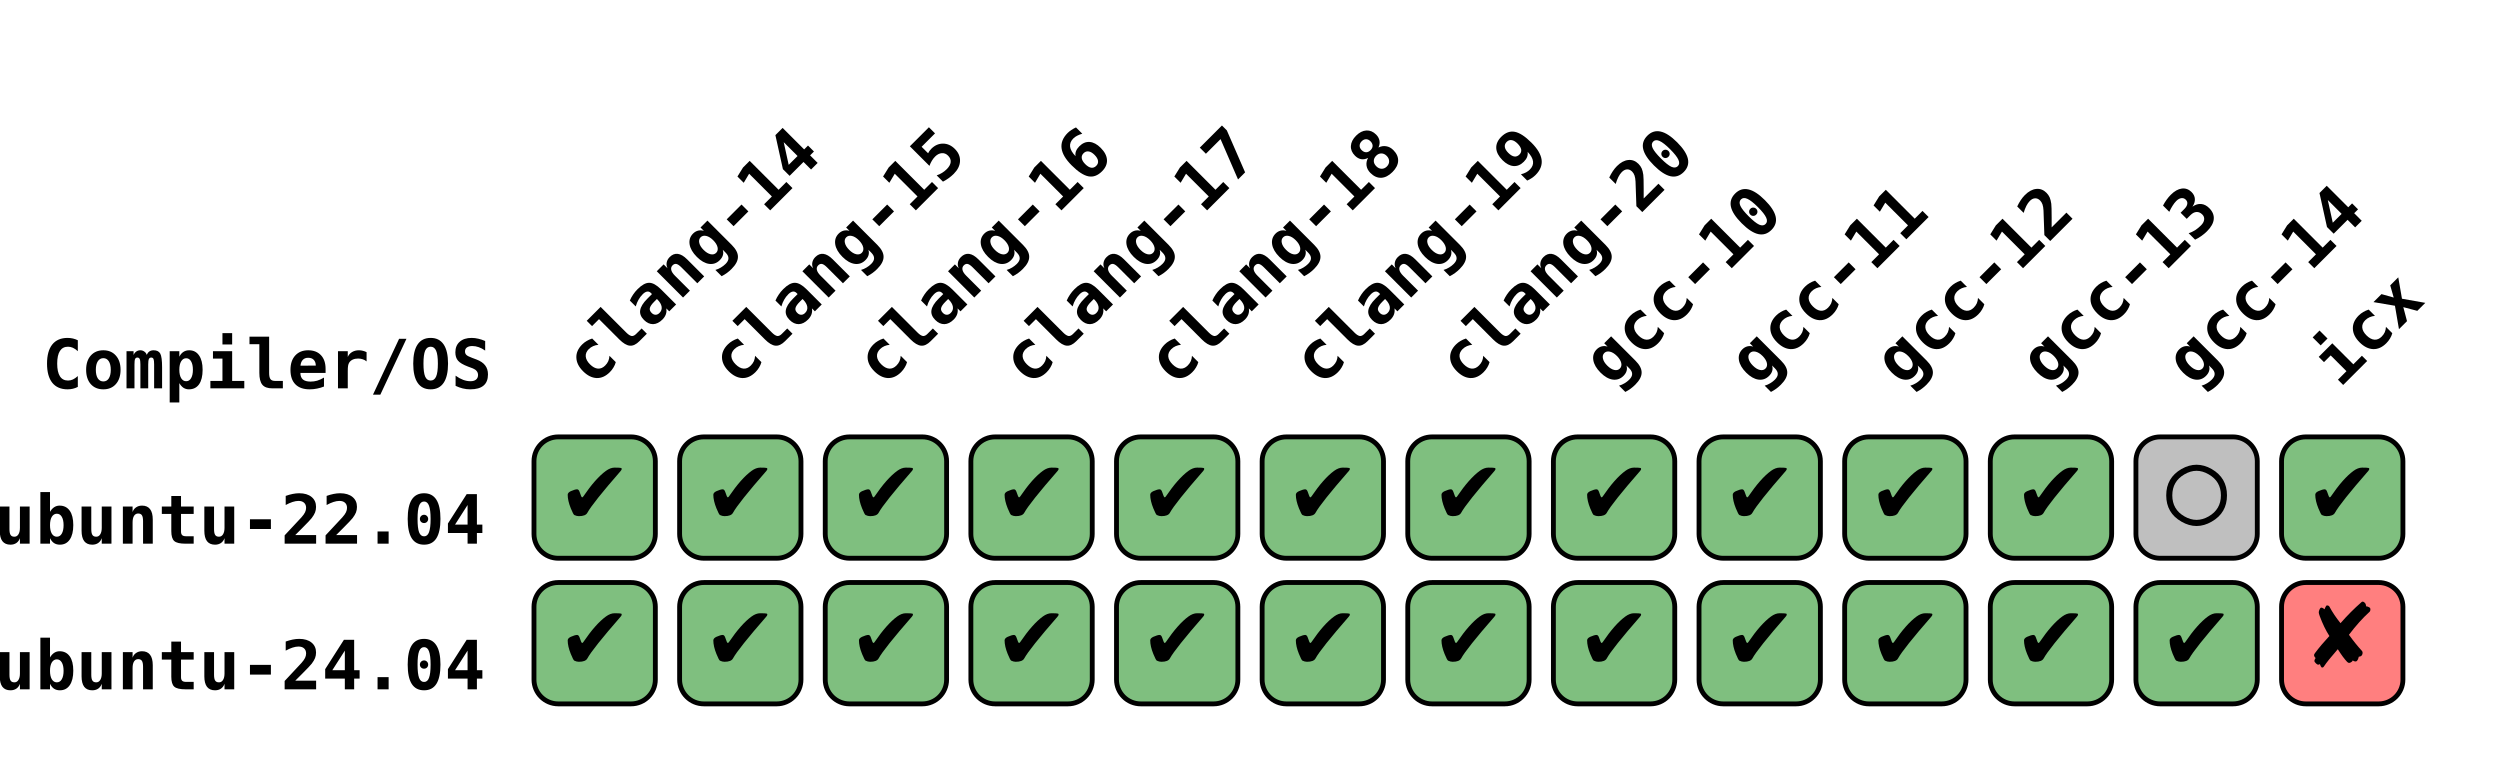
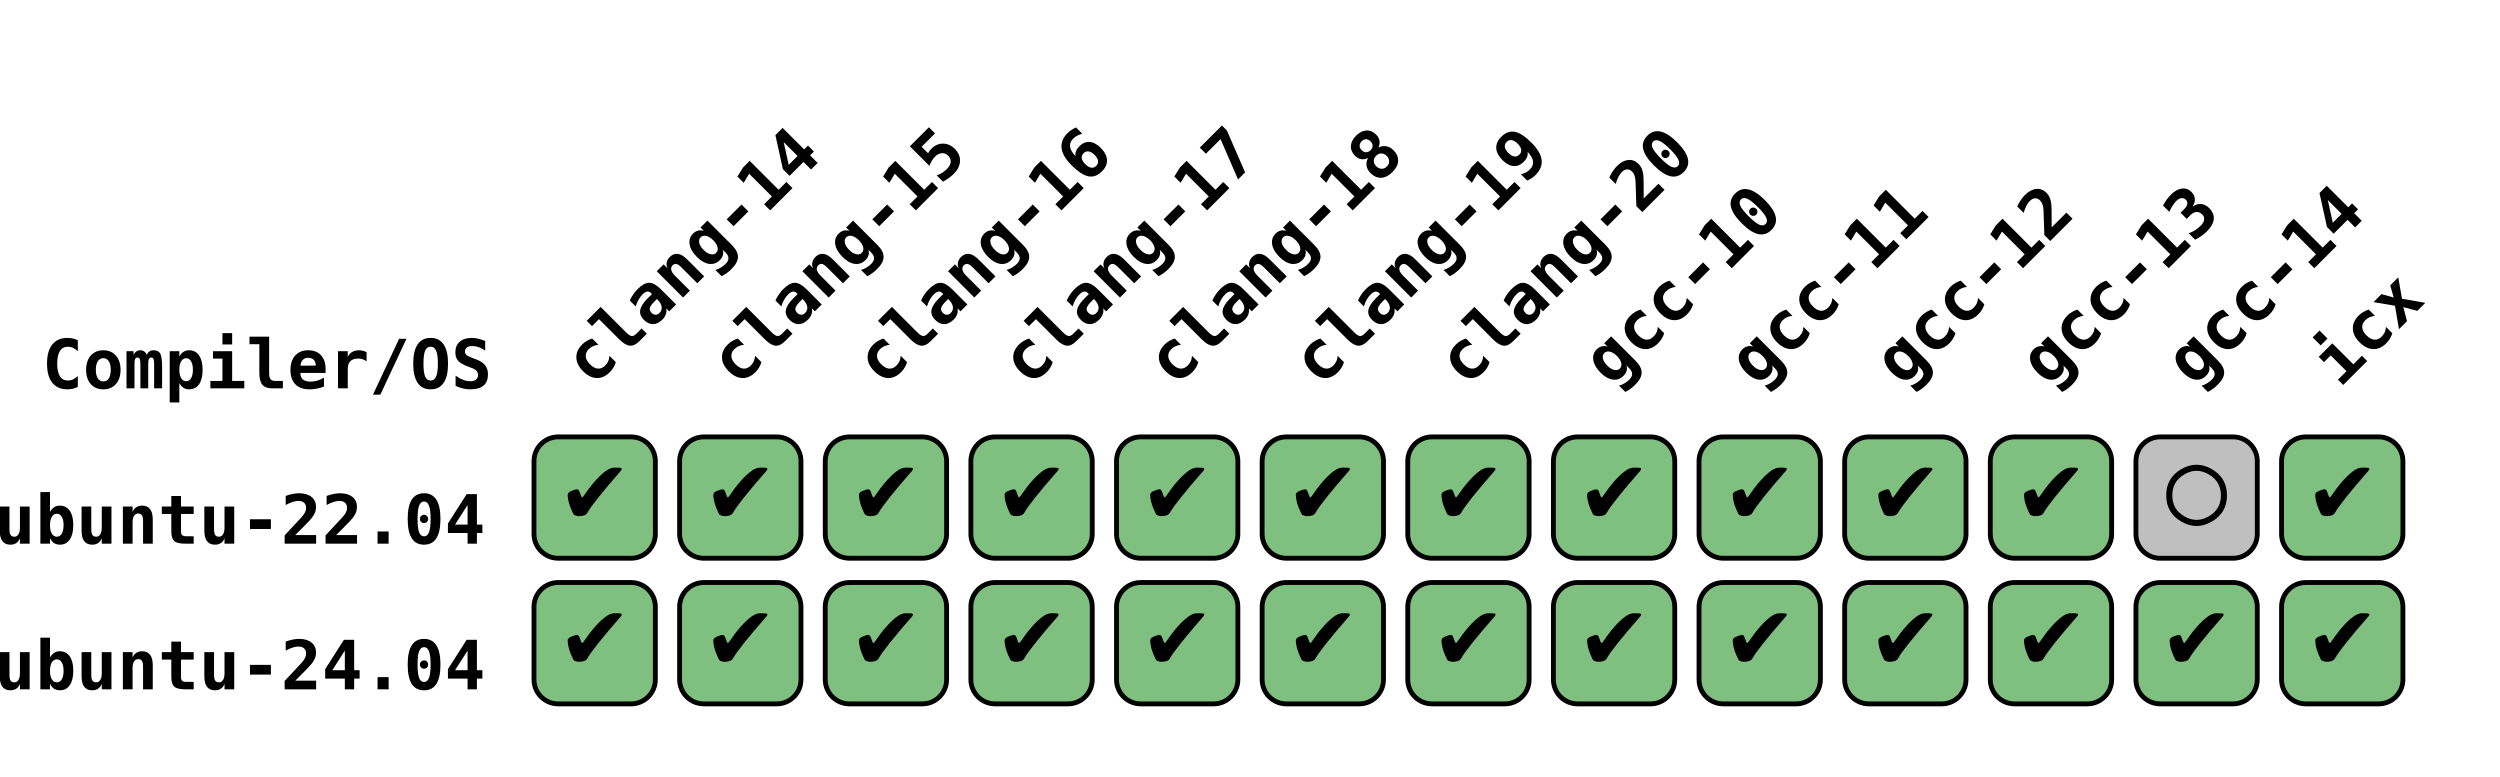
<svg xmlns="http://www.w3.org/2000/svg" width="515" height="160" font-family="monospace">
  <rect x="0" y="0" width="100%" height="100%" fill="none" />
  <text x="55.0" y="80" font-size="14" text-anchor="middle" font-weight="700" fill="black">Compiler/OS</text>
  <text x="122" y="80" transform="rotate(-45,122,80)" font-size="14" font-weight="700" fill="black">clang-14</text>
  <text x="152" y="80" transform="rotate(-45,152,80)" font-size="14" font-weight="700" fill="black">clang-15</text>
  <text x="182" y="80" transform="rotate(-45,182,80)" font-size="14" font-weight="700" fill="black">clang-16</text>
  <text x="212" y="80" transform="rotate(-45,212,80)" font-size="14" font-weight="700" fill="black">clang-17</text>
  <text x="242" y="80" transform="rotate(-45,242,80)" font-size="14" font-weight="700" fill="black">clang-18</text>
  <text x="272" y="80" transform="rotate(-45,272,80)" font-size="14" font-weight="700" fill="black">clang-19</text>
  <text x="302" y="80" transform="rotate(-45,302,80)" font-size="14" font-weight="700" fill="black">clang-20</text>
  <text x="332" y="80" transform="rotate(-45,332,80)" font-size="14" font-weight="700" fill="black">gcc-10</text>
  <text x="362" y="80" transform="rotate(-45,362,80)" font-size="14" font-weight="700" fill="black">gcc-11</text>
  <text x="392" y="80" transform="rotate(-45,392,80)" font-size="14" font-weight="700" fill="black">gcc-12</text>
  <text x="422" y="80" transform="rotate(-45,422,80)" font-size="14" font-weight="700" fill="black">gcc-13</text>
  <text x="452" y="80" transform="rotate(-45,452,80)" font-size="14" font-weight="700" fill="black">gcc-14</text>
  <text x="482" y="80" transform="rotate(-45,482,80)" font-size="14" font-weight="700" fill="black">icx</text>
  <text x="100" y="112" font-size="14" text-anchor="end" font-weight="700" fill="black">ubuntu-22.04</text>
  <text x="100" y="142" font-size="14" text-anchor="end" font-weight="700" fill="black">ubuntu-24.04</text>
  <rect x="110" y="90" width="25" height="25" rx="5" ry="5" fill="green" fill-opacity="0.5" stroke="black" />
  <text x="122.5" y="107.5" text-anchor="middle" font-size="21" fill="black">✔</text>
  <rect x="140" y="90" width="25" height="25" rx="5" ry="5" fill="green" fill-opacity="0.5" stroke="black" />
  <text x="152.5" y="107.5" text-anchor="middle" font-size="21" fill="black">✔</text>
  <rect x="170" y="90" width="25" height="25" rx="5" ry="5" fill="green" fill-opacity="0.5" stroke="black" />
  <text x="182.5" y="107.5" text-anchor="middle" font-size="21" fill="black">✔</text>
  <rect x="200" y="90" width="25" height="25" rx="5" ry="5" fill="green" fill-opacity="0.5" stroke="black" />
  <text x="212.5" y="107.5" text-anchor="middle" font-size="21" fill="black">✔</text>
  <rect x="230" y="90" width="25" height="25" rx="5" ry="5" fill="green" fill-opacity="0.5" stroke="black" />
  <text x="242.5" y="107.5" text-anchor="middle" font-size="21" fill="black">✔</text>
  <rect x="260" y="90" width="25" height="25" rx="5" ry="5" fill="green" fill-opacity="0.5" stroke="black" />
  <text x="272.5" y="107.5" text-anchor="middle" font-size="21" fill="black">✔</text>
  <rect x="290" y="90" width="25" height="25" rx="5" ry="5" fill="green" fill-opacity="0.5" stroke="black" />
  <text x="302.5" y="107.5" text-anchor="middle" font-size="21" fill="black">✔</text>
  <rect x="320" y="90" width="25" height="25" rx="5" ry="5" fill="green" fill-opacity="0.5" stroke="black" />
  <text x="332.5" y="107.5" text-anchor="middle" font-size="21" fill="black">✔</text>
  <rect x="350" y="90" width="25" height="25" rx="5" ry="5" fill="green" fill-opacity="0.5" stroke="black" />
  <text x="362.5" y="107.5" text-anchor="middle" font-size="21" fill="black">✔</text>
  <rect x="380" y="90" width="25" height="25" rx="5" ry="5" fill="green" fill-opacity="0.5" stroke="black" />
  <text x="392.5" y="107.5" text-anchor="middle" font-size="21" fill="black">✔</text>
  <rect x="410" y="90" width="25" height="25" rx="5" ry="5" fill="green" fill-opacity="0.5" stroke="black" />
  <text x="422.5" y="107.5" text-anchor="middle" font-size="21" fill="black">✔</text>
  <rect x="440" y="90" width="25" height="25" rx="5" ry="5" fill="gray" fill-opacity="0.5" stroke="black" />
  <text x="452.5" y="107.5" text-anchor="middle" font-size="21" fill="black">○</text>
  <rect x="470" y="90" width="25" height="25" rx="5" ry="5" fill="green" fill-opacity="0.5" stroke="black" />
  <text x="482.5" y="107.5" text-anchor="middle" font-size="21" fill="black">✔</text>
  <rect x="110" y="120" width="25" height="25" rx="5" ry="5" fill="green" fill-opacity="0.5" stroke="black" />
  <text x="122.5" y="137.5" text-anchor="middle" font-size="21" fill="black">✔</text>
  <rect x="140" y="120" width="25" height="25" rx="5" ry="5" fill="green" fill-opacity="0.5" stroke="black" />
  <text x="152.5" y="137.5" text-anchor="middle" font-size="21" fill="black">✔</text>
  <rect x="170" y="120" width="25" height="25" rx="5" ry="5" fill="green" fill-opacity="0.5" stroke="black" />
  <text x="182.5" y="137.5" text-anchor="middle" font-size="21" fill="black">✔</text>
  <rect x="200" y="120" width="25" height="25" rx="5" ry="5" fill="green" fill-opacity="0.5" stroke="black" />
  <text x="212.5" y="137.5" text-anchor="middle" font-size="21" fill="black">✔</text>
  <rect x="230" y="120" width="25" height="25" rx="5" ry="5" fill="green" fill-opacity="0.5" stroke="black" />
  <text x="242.5" y="137.5" text-anchor="middle" font-size="21" fill="black">✔</text>
  <rect x="260" y="120" width="25" height="25" rx="5" ry="5" fill="green" fill-opacity="0.5" stroke="black" />
  <text x="272.5" y="137.5" text-anchor="middle" font-size="21" fill="black">✔</text>
  <rect x="290" y="120" width="25" height="25" rx="5" ry="5" fill="green" fill-opacity="0.5" stroke="black" />
  <text x="302.5" y="137.5" text-anchor="middle" font-size="21" fill="black">✔</text>
  <rect x="320" y="120" width="25" height="25" rx="5" ry="5" fill="green" fill-opacity="0.5" stroke="black" />
  <text x="332.5" y="137.5" text-anchor="middle" font-size="21" fill="black">✔</text>
  <rect x="350" y="120" width="25" height="25" rx="5" ry="5" fill="green" fill-opacity="0.5" stroke="black" />
  <text x="362.5" y="137.5" text-anchor="middle" font-size="21" fill="black">✔</text>
  <rect x="380" y="120" width="25" height="25" rx="5" ry="5" fill="green" fill-opacity="0.5" stroke="black" />
  <text x="392.5" y="137.5" text-anchor="middle" font-size="21" fill="black">✔</text>
  <rect x="410" y="120" width="25" height="25" rx="5" ry="5" fill="green" fill-opacity="0.5" stroke="black" />
  <text x="422.5" y="137.5" text-anchor="middle" font-size="21" fill="black">✔</text>
  <rect x="440" y="120" width="25" height="25" rx="5" ry="5" fill="green" fill-opacity="0.5" stroke="black" />
  <text x="452.5" y="137.5" text-anchor="middle" font-size="21" fill="black">✔</text>
-   <rect x="470" y="120" width="25" height="25" rx="5" ry="5" fill="red" fill-opacity="0.5" stroke="black" />
-   <text x="482.5" y="137.5" text-anchor="middle" font-size="21" fill="black">✘</text>
+   <rect x="470" y="120" width="25" height="25" rx="5" ry="5" fill="green" fill-opacity="0.5" stroke="black" />
+   <text x="482.5" y="137.5" text-anchor="middle" font-size="21" fill="black">✔</text>
</svg>
